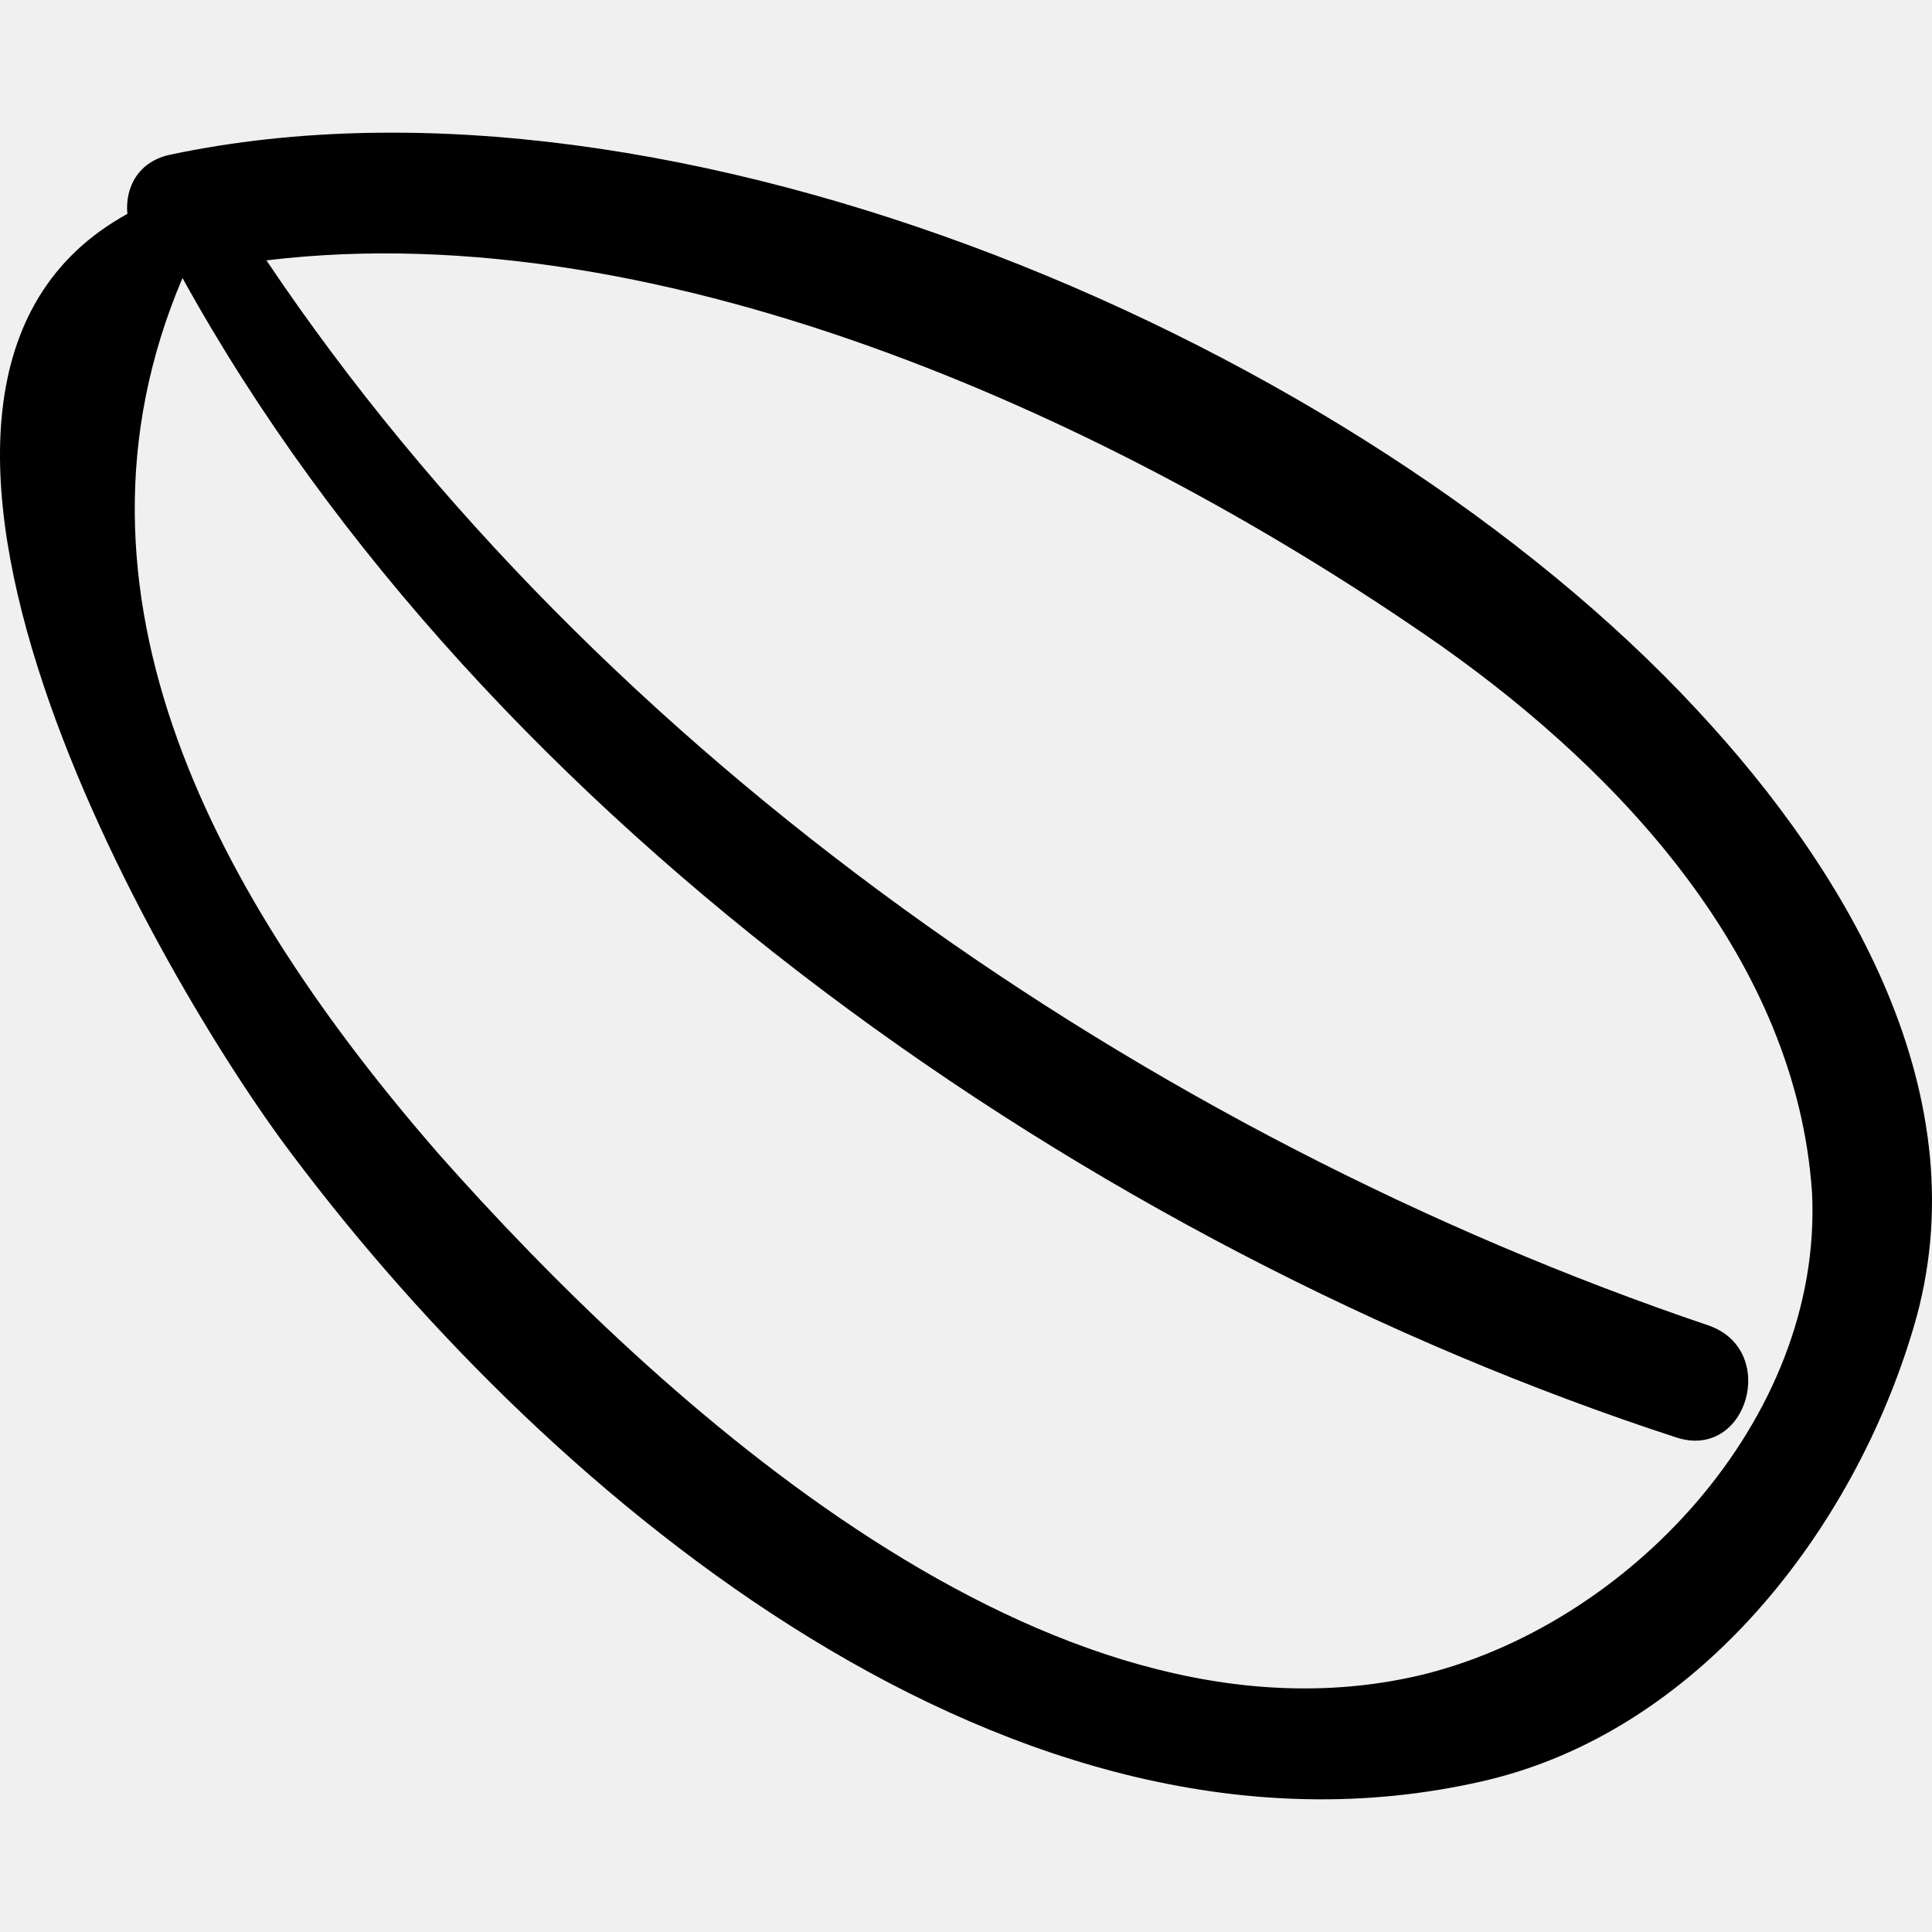
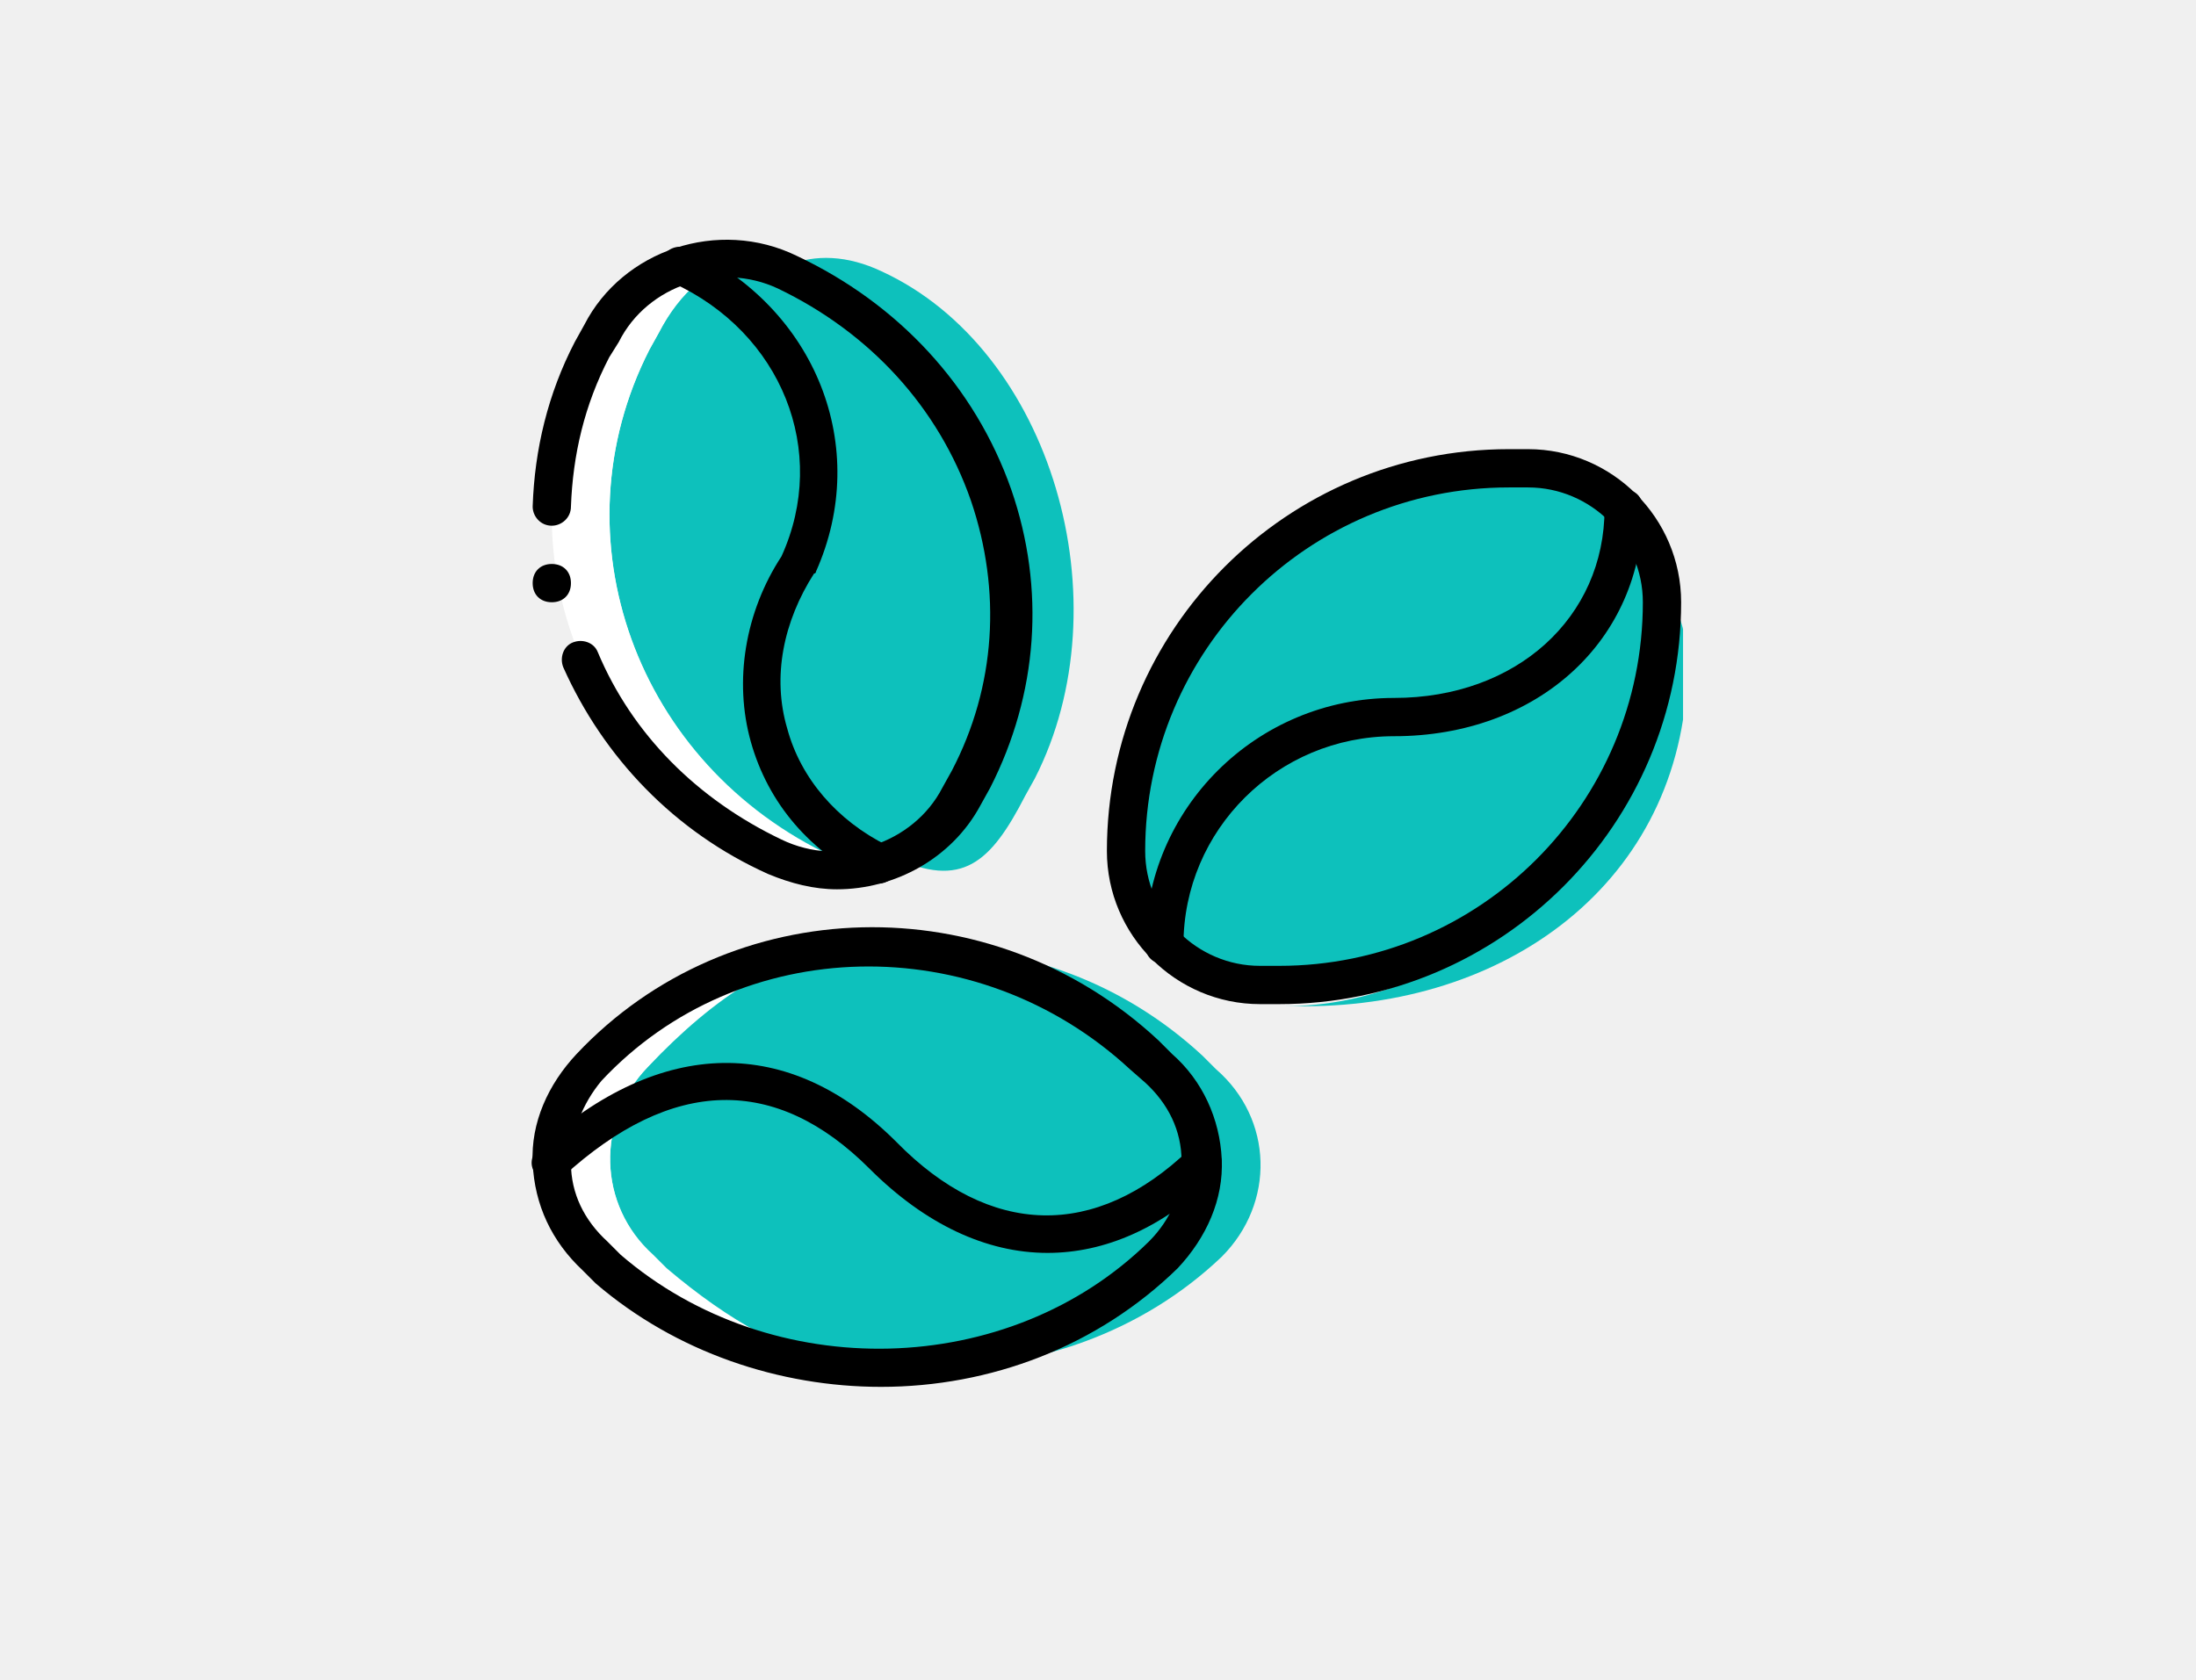
- <svg xmlns="http://www.w3.org/2000/svg" version="1.1" id="Capa_1" x="0px" y="0px" width="536.243px" height="536.242px" viewBox="0 0 536.243 536.242" style="enable-background:new 0 0 536.243 536.242;" xml:space="preserve">
-   <g>
-     <path d="M471.053,197.07c-94.2-101.601-284-183.601-423.5-154.2c-9.2,1.8-12.9,9.2-12.2,16.5c-86.9,47.7,9.2,213,45.9,261.3   c72.2,96.1,200.701,203.2,329.901,173.8c60-13.5,103.399-69.8,120-126.1C550.053,304.77,513.253,242.37,471.053,197.07z    M393.353,465.17c-102.199,23.3-210.5-75.9-271.7-145c-61.2-70.4-108.3-155.4-71-243c83.8,151.8,253.4,269.3,414.9,321.899   c19.601,6.101,28.2-24.5,8.601-31.199C318.753,315.27,166.353,209.97,73.953,72.27c111.4-13.5,238.701,45.9,326.201,107.101   c50.199,35.5,98.5,87.5,102.8,151.8C505.954,394.17,451.454,451.67,393.353,465.17z" />
+ <svg xmlns="http://www.w3.org/2000/svg" width="979" height="749" viewBox="0 0 979 749" fill="none">
+   <g clip-path="url(#clip0)">
+     <path d="M317.116 155.993L321.383 148.313C335.89 119.3 362.343 106.5 393.063 121.006C469.01 155.993 501.436 268.633 461.33 347.139L457.063 354.819C441.703 384.686 428.903 396.632 398.183 382.126C311.142 341.166 274.449 239.619 317.116 155.993Z" fill="#0DC1BC" />
+     <path d="M691.729 234.499H683.196C679.783 234.499 676.369 234.499 673.809 235.352C703.676 238.765 726.716 264.365 726.716 295.085C726.716 388.952 644.796 448.685 573.116 448.685H581.649C675.516 448.685 752.316 389.805 752.316 295.085C751.462 260.953 725.009 234.499 691.729 234.499Z" fill="#0DC1BC" />
+     <path d="M297.394 566.163L291.374 560.135C266.433 537.743 265.573 499.851 288.794 475.737C354.158 405.118 414.362 402.535 486.606 469.708L492.626 475.737C517.567 498.128 518.427 536.02 495.206 560.135C428.982 625.586 368.778 628.169 297.394 566.163Z" fill="#0DC1BC" />
+     <path d="M377.413 608.177C351.813 603.91 325.36 589.404 297.2 565.51L291.227 559.537C266.48 537.35 265.627 499.804 288.667 475.91C319.387 443.483 348.4 425.563 378.267 422.15C335.6 424.71 294.64 442.63 263.067 475.91C240.027 499.803 240.88 536.497 265.627 559.537L271.6 565.51C301.466 591.111 339.013 605.617 377.413 608.177C377.413 608.177 377.413 609.031 377.413 608.177Z" fill="white" />
+     <path d="M516.506 476.764L510.533 470.791C475.546 438.364 431.173 422.151 386.8 423.004C417.52 423.004 449.947 438.364 484.933 470.791L490.906 476.764C515.653 498.951 516.506 536.497 493.466 560.391C457.626 595.378 423.493 612.444 387.653 609.884C435.44 610.737 483.226 594.524 519.066 560.391C542.96 536.497 542.106 498.951 516.506 476.764Z" fill="#0DC1BC" />
+     <path d="M542.106 476.764L536.133 470.791C501.146 438.364 456.773 422.151 412.4 423.004C443.12 423.004 475.547 438.364 510.533 470.791L516.506 476.764C541.253 498.951 542.106 536.497 519.066 560.391C483.226 595.378 449.093 612.444 413.253 609.884C461.04 610.737 508.826 594.524 544.666 560.391C568.56 536.497 567.706 498.951 542.106 476.764Z" fill="#0DC1BC" />
+     <path d="M561.733 439.217H553.2C519.92 439.217 502 412.764 502 379.484C502 285.617 599.28 208.817 647.067 208.817H655.6C688.88 208.817 715.333 235.27 715.333 268.55C715.333 363.271 633.413 439.217 561.733 439.217Z" fill="#0DC1BC" />
+     <path d="M677.786 208.817H669.253C665.84 208.817 662.426 208.817 659.866 209.67C689.733 213.083 712.773 238.683 712.773 269.403C712.773 363.27 630.853 440.07 559.173 440.07H567.706C661.573 440.07 738.373 364.123 738.373 269.403C737.52 235.271 711.066 208.817 677.786 208.817Z" fill="#0DC1BC" />
+     <path d="M289.52 155.911L293.787 148.231C308.294 119.218 334.747 106.418 365.467 120.924C441.414 155.911 473.84 268.551 433.734 347.057L429.467 354.737C414.107 384.604 401.307 396.55 370.587 382.044C283.546 341.084 246.853 239.537 289.52 155.911Z" fill="#0DC1BC" />
+     <path d="M371.44 382.044C283.546 341.084 246.853 239.537 289.52 155.911L293.787 148.231C303.174 130.311 316.827 118.364 333.04 115.804C306.587 112.391 280.133 124.337 268.187 148.231L263.92 155.911C221.253 239.538 257.093 341.084 345.84 382.044C358.64 388.017 372.293 388.871 385.093 387.164C380.826 386.311 376.56 384.604 371.44 382.044Z" fill="white" />
+     <path d="M570.266 447.751H561.733C524.186 447.751 493.466 417.031 493.466 379.484C493.466 280.497 573.679 200.284 672.666 200.284H681.199C718.746 200.284 749.466 231.004 749.466 268.551C749.466 367.537 669.253 447.751 570.266 447.751ZM672.666 217.351C583.066 217.351 510.533 289.884 510.533 379.484C510.533 407.644 533.573 430.684 561.733 430.684H570.266C659.866 430.684 732.399 358.151 732.399 268.551C732.399 240.391 709.359 217.351 681.199 217.351H672.666V217.351Z" fill="black" />
+     <path d="M519.066 429.831C513.946 429.831 510.533 426.418 510.533 421.298C510.533 360.711 560.026 311.218 621.466 311.218C676.079 311.218 715.333 275.378 715.333 226.738C715.333 221.618 718.746 218.205 723.866 218.205C728.986 218.205 732.399 221.618 732.399 226.738C732.399 285.618 685.466 328.285 621.466 328.285C569.413 328.285 527.599 370.098 527.599 421.298C527.6 425.564 524.186 429.831 519.066 429.831Z" fill="black" />
+     <path d="M373.146 396.551C362.906 396.551 352.666 393.991 342.426 389.724C300.613 370.951 269.039 337.671 251.119 297.564C249.412 293.297 251.119 288.177 255.386 286.471C259.653 284.765 264.773 286.471 266.479 290.738C281.839 327.431 310.852 356.445 348.399 374.365C374.852 387.165 407.279 376.072 420.079 351.325L424.346 343.645C443.973 306.098 446.533 263.432 432.879 223.325C418.372 181.512 387.652 148.232 346.692 128.605C321.092 116.658 288.665 126.898 275.865 152.498L271.6 159.324C260.507 180.657 255.387 202.844 254.533 225.884C254.533 231.004 250.266 234.417 246 234.417C240.88 234.417 237.467 230.15 237.467 225.884C238.32 200.284 244.294 175.537 256.24 152.497L260.507 144.817C277.574 111.537 320.24 97.03 355.227 114.097C400.454 135.43 434.587 172.124 450.8 218.204C466.16 262.577 462.747 309.511 441.413 351.324L437.146 359.004C424.346 382.897 398.746 396.551 373.146 396.551Z" fill="black" />
+     <path d="M391.92 393.991C391.067 393.991 389.36 393.991 388.507 393.138C361.2 380.338 342.427 358.151 334.747 330.845C327.067 303.538 332.187 272.818 348.4 248.072C369.733 201.139 348.4 148.232 299.76 126.045C295.493 124.338 293.787 119.218 295.493 114.952C297.2 110.684 302.32 108.977 306.586 110.684C363.759 137.137 388.506 199.431 363.759 254.897C363.759 255.75 362.906 255.75 362.906 255.75C349.253 277.083 344.133 301.83 350.959 324.87C356.932 347.057 373.146 365.83 395.332 376.923C399.599 378.63 401.305 383.75 399.599 388.016C398.746 391.431 395.333 393.991 391.92 393.991Z" fill="black" />
+     <path d="M392.773 618.417C347.546 618.417 301.466 603.057 265.626 572.337L259.653 566.364C246 553.564 238.32 537.351 237.466 518.577C236.613 500.657 244.293 483.59 257.093 469.937C325.36 397.404 441.413 393.99 516.506 463.964L522.479 469.937C536.132 481.884 543.812 498.95 544.666 516.87C545.519 534.79 537.839 551.857 525.039 565.51C489.2 600.497 441.413 618.417 392.773 618.417ZM276.72 559.537C344.133 617.564 449.947 615.004 512.24 553.564C521.627 544.177 527.6 531.377 526.747 517.724C526.747 504.071 520.774 492.124 510.534 482.737L503.707 476.764C435.44 413.617 329.627 416.177 268.187 481.884C259.654 492.124 254.534 504.924 254.534 518.577C254.534 532.23 260.507 544.177 270.747 553.564L276.72 559.537Z" fill="black" />
+     <path d="M467.013 558.684C439.706 558.684 412.4 545.884 387.653 521.137C345.84 479.324 299.76 480.177 251.12 524.55C247.707 527.963 242.587 527.11 239.173 523.697C235.76 520.284 236.613 515.164 240.026 511.75C294.639 462.257 351.813 461.403 399.599 509.19C441.412 551.857 488.346 552.71 530.159 512.603C533.572 509.19 538.692 509.19 542.106 512.603C545.519 516.016 545.519 521.136 542.106 524.55C518.213 547.591 492.613 558.684 467.013 558.684Z" fill="black" />
+     <path d="M254.533 260.017C254.533 254.897 251.12 251.484 246 251.484C240.88 251.484 237.467 254.897 237.467 260.017C237.467 265.137 240.88 268.55 246 268.55C251.12 268.55 254.533 265.137 254.533 260.017Z" fill="black" />
  </g>
-   <g>
- </g>
-   <g>
- </g>
-   <g>
- </g>
-   <g>
- </g>
-   <g>
- </g>
-   <g>
- </g>
-   <g>
- </g>
-   <g>
- </g>
-   <g>
- </g>
-   <g>
- </g>
-   <g>
- </g>
-   <g>
- </g>
-   <g>
- </g>
-   <g>
- </g>
-   <g>
- </g>
+   <defs>
+     <clipPath id="clip0">
+       <rect width="513.32" height="513.32" fill="white" transform="translate(237 106)" />
+     </clipPath>
+   </defs>
</svg>
